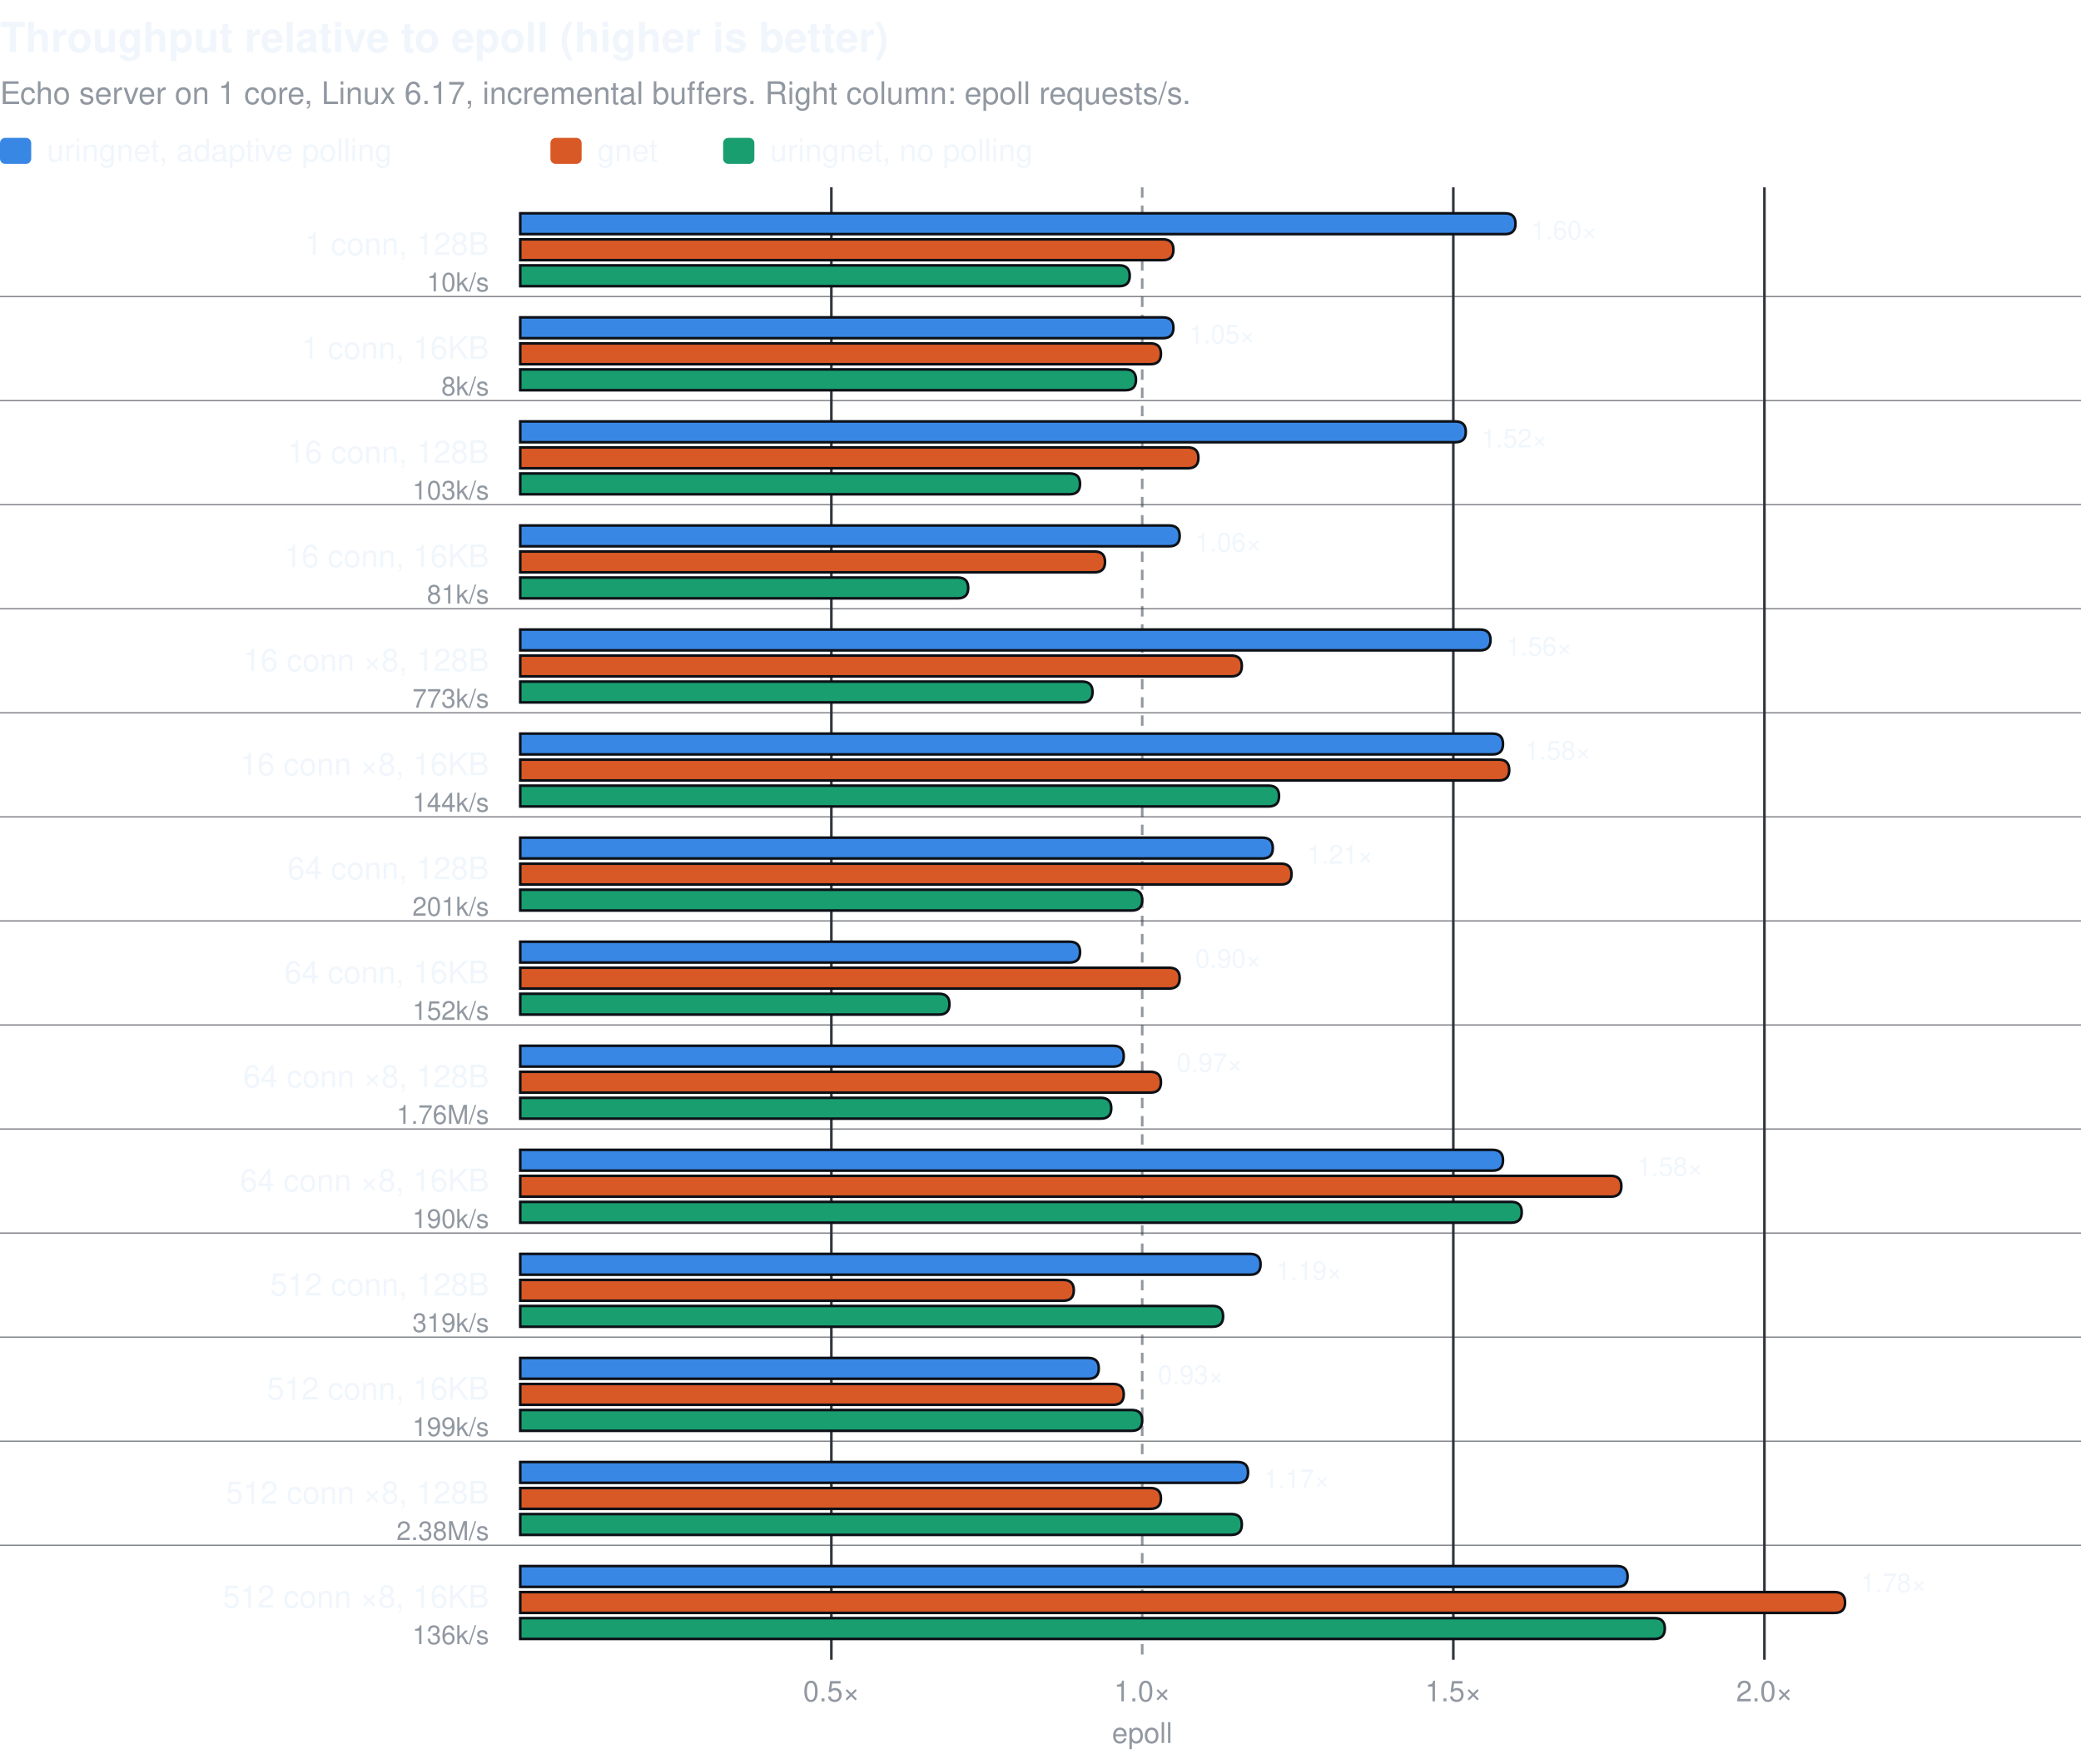
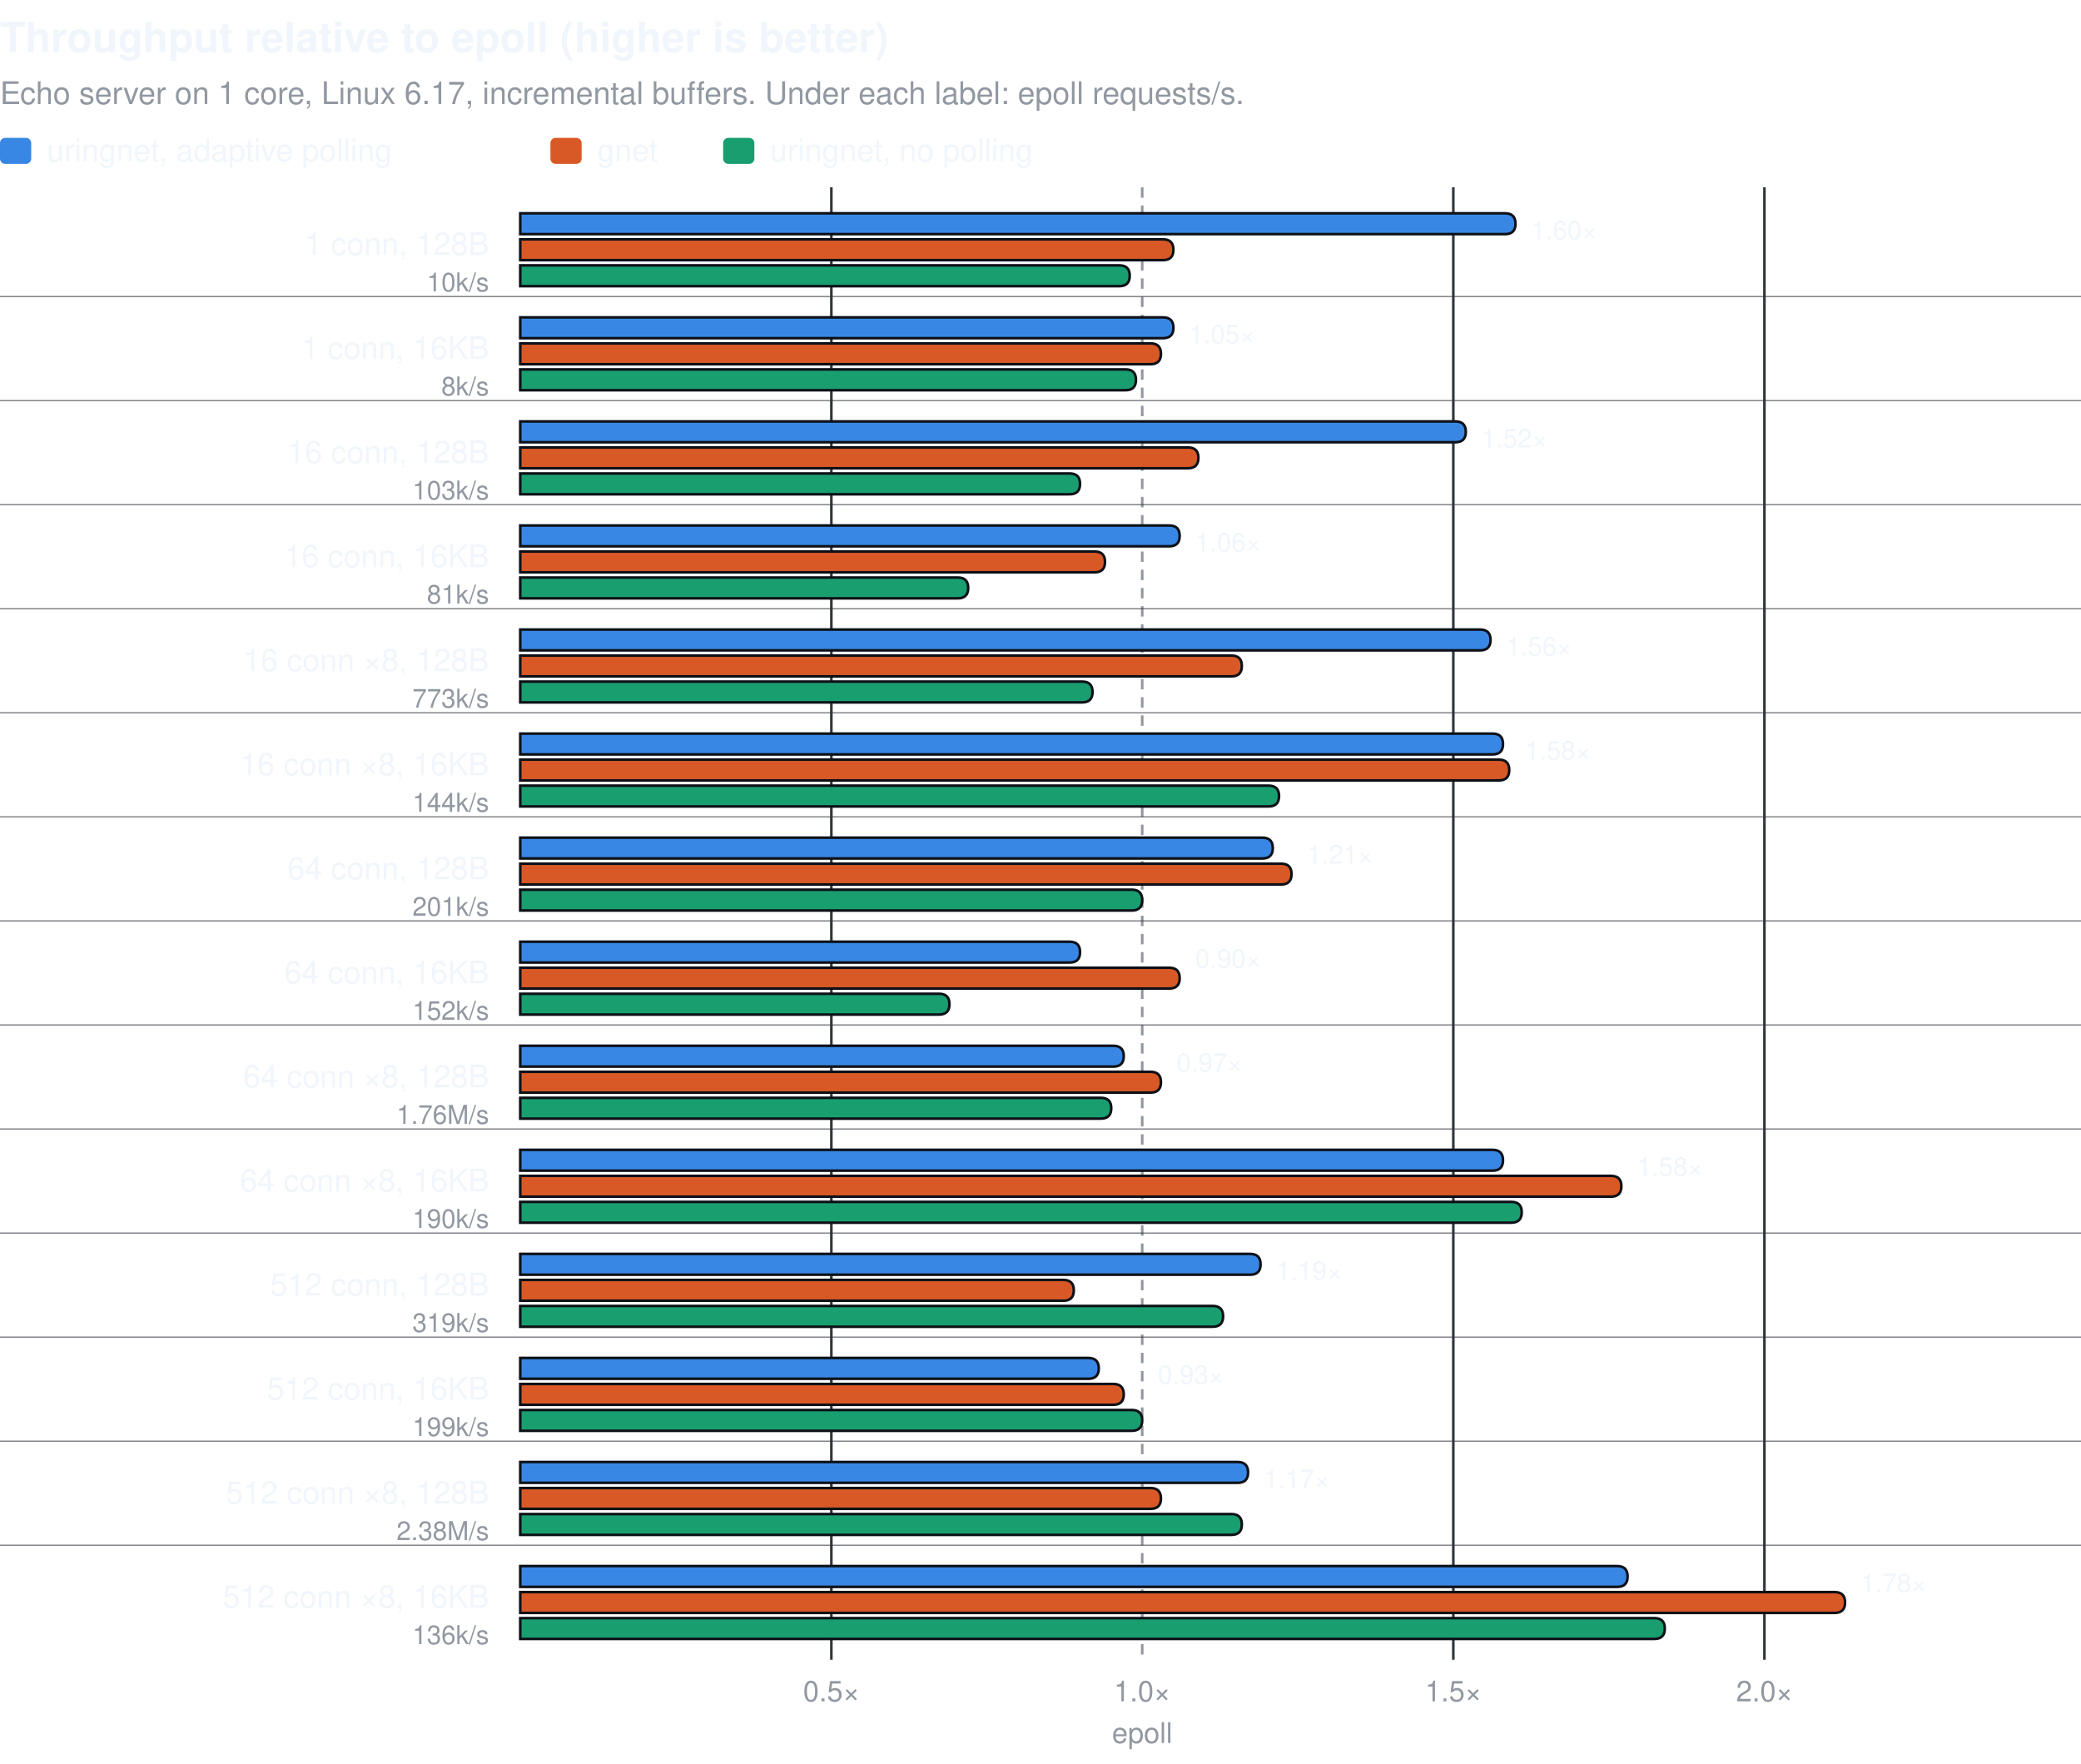
<svg xmlns="http://www.w3.org/2000/svg" width="800" height="678" viewBox="0 0 800 678" font-family="-apple-system, BlinkMacSystemFont, 'Segoe UI', Helvetica, Arial, sans-serif" role="img">
  <text x="0.0" y="20.0" fill="#f0f6fc" font-size="16" text-anchor="start" font-weight="600">Throughput relative to epoll (higher is better)</text>
-   <text x="0.0" y="40.0" fill="#9198a1" font-size="12" text-anchor="start" font-weight="normal">Echo server on 1 core, Linux 6.17, incremental buffers. Right column: epoll requests/s.</text>
+   <text x="0.0" y="40.0" fill="#9198a1" font-size="12" text-anchor="start" font-weight="normal">Echo server on 1 core, Linux 6.17, incremental buffers. Under each label: epoll requests/s.</text>
  <rect x="0" y="53" width="12" height="10" rx="2" fill="#3987e5" />
  <text x="18.0" y="62.0" fill="#f0f6fc" font-size="12" text-anchor="start" font-weight="normal">uringnet, adaptive polling</text>
  <rect x="211.6" y="53" width="12" height="10" rx="2" fill="#d95926" />
  <text x="229.6" y="62.0" fill="#f0f6fc" font-size="12" text-anchor="start" font-weight="normal">gnet</text>
  <rect x="278.0" y="53" width="12" height="10" rx="2" fill="#199e70" />
  <text x="296.0" y="62.0" fill="#f0f6fc" font-size="12" text-anchor="start" font-weight="normal">uringnet, no polling</text>
  <line x1="319.6" y1="72" x2="319.6" y2="638" stroke="#30363d" stroke-width="1" />
  <text x="319.6" y="654.0" fill="#9198a1" font-size="11" text-anchor="middle" font-weight="normal">0.5×</text>
  <line x1="439.1" y1="72" x2="439.1" y2="638" stroke="#9198a1" stroke-width="1" stroke-dasharray="4 3" />
  <text x="439.1" y="654.0" fill="#9198a1" font-size="11" text-anchor="middle" font-weight="normal">1.0×</text>
  <line x1="558.7" y1="72" x2="558.7" y2="638" stroke="#30363d" stroke-width="1" />
  <text x="558.7" y="654.0" fill="#9198a1" font-size="11" text-anchor="middle" font-weight="normal">1.5×</text>
  <line x1="678.3" y1="72" x2="678.3" y2="638" stroke="#30363d" stroke-width="1" />
  <text x="678.3" y="654.0" fill="#9198a1" font-size="11" text-anchor="middle" font-weight="normal">2.0×</text>
  <text x="439.1" y="670.0" fill="#9198a1" font-size="11" text-anchor="middle" font-weight="normal">epoll</text>
  <text x="188.0" y="98.0" fill="#f0f6fc" font-size="12" text-anchor="end" font-weight="normal">1 conn, 128B</text>
  <text x="188.0" y="112.0" fill="#9198a1" font-size="10" text-anchor="end" font-weight="normal">10k/s</text>
  <path d="M200.0,82.0 H578.6 Q582.6,82.0 582.6,86.0 V86.0 Q582.6,90.0 578.6,90.0 H200.0 Z" fill="#3987e5" stroke="#0d1117" stroke-width="1" />
  <path d="M200.0,92.0 H447.1 Q451.1,92.0 451.1,96.0 V96.0 Q451.1,100.0 447.1,100.0 H200.0 Z" fill="#d95926" stroke="#0d1117" stroke-width="1" />
  <path d="M200.0,102.0 H430.3 Q434.3,102.0 434.3,106.0 V106.0 Q434.3,110.0 430.3,110.0 H200.0 Z" fill="#199e70" stroke="#0d1117" stroke-width="1" />
  <text x="588.6" y="92.0" fill="#f0f6fc" font-size="10" text-anchor="start" font-weight="normal">1.60×</text>
  <line x1="0" y1="114" x2="800" y2="114" stroke="#30363d" stroke-width="0.5" opacity="0.6" />
  <text x="188.0" y="138.0" fill="#f0f6fc" font-size="12" text-anchor="end" font-weight="normal">1 conn, 16KB</text>
  <text x="188.0" y="152.0" fill="#9198a1" font-size="10" text-anchor="end" font-weight="normal">8k/s</text>
  <path d="M200.0,122.0 H447.1 Q451.1,122.0 451.1,126.0 V126.0 Q451.1,130.0 447.1,130.0 H200.0 Z" fill="#3987e5" stroke="#0d1117" stroke-width="1" />
  <path d="M200.0,132.0 H442.3 Q446.3,132.0 446.3,136.0 V136.0 Q446.3,140.0 442.3,140.0 H200.0 Z" fill="#d95926" stroke="#0d1117" stroke-width="1" />
  <path d="M200.0,142.0 H432.7 Q436.7,142.0 436.7,146.0 V146.0 Q436.7,150.0 432.7,150.0 H200.0 Z" fill="#199e70" stroke="#0d1117" stroke-width="1" />
  <text x="457.1" y="132.0" fill="#f0f6fc" font-size="10" text-anchor="start" font-weight="normal">1.05×</text>
  <line x1="0" y1="154" x2="800" y2="154" stroke="#30363d" stroke-width="0.5" opacity="0.6" />
  <text x="188.0" y="178.0" fill="#f0f6fc" font-size="12" text-anchor="end" font-weight="normal">16 conn, 128B</text>
  <text x="188.0" y="192.0" fill="#9198a1" font-size="10" text-anchor="end" font-weight="normal">103k/s</text>
  <path d="M200.0,162.0 H559.5 Q563.5,162.0 563.5,166.0 V166.0 Q563.5,170.0 559.5,170.0 H200.0 Z" fill="#3987e5" stroke="#0d1117" stroke-width="1" />
  <path d="M200.0,172.0 H456.7 Q460.7,172.0 460.7,176.0 V176.0 Q460.7,180.0 456.7,180.0 H200.0 Z" fill="#d95926" stroke="#0d1117" stroke-width="1" />
  <path d="M200.0,182.0 H411.2 Q415.2,182.0 415.2,186.0 V186.0 Q415.2,190.0 411.2,190.0 H200.0 Z" fill="#199e70" stroke="#0d1117" stroke-width="1" />
  <text x="569.5" y="172.0" fill="#f0f6fc" font-size="10" text-anchor="start" font-weight="normal">1.52×</text>
  <line x1="0" y1="194" x2="800" y2="194" stroke="#30363d" stroke-width="0.5" opacity="0.6" />
  <text x="188.0" y="218.0" fill="#f0f6fc" font-size="12" text-anchor="end" font-weight="normal">16 conn, 16KB</text>
  <text x="188.0" y="232.0" fill="#9198a1" font-size="10" text-anchor="end" font-weight="normal">81k/s</text>
  <path d="M200.0,202.0 H449.5 Q453.5,202.0 453.5,206.0 V206.0 Q453.5,210.0 449.5,210.0 H200.0 Z" fill="#3987e5" stroke="#0d1117" stroke-width="1" />
  <path d="M200.0,212.0 H420.8 Q424.8,212.0 424.8,216.0 V216.0 Q424.8,220.0 420.8,220.0 H200.0 Z" fill="#d95926" stroke="#0d1117" stroke-width="1" />
  <path d="M200.0,222.0 H368.2 Q372.2,222.0 372.2,226.0 V226.0 Q372.2,230.0 368.2,230.0 H200.0 Z" fill="#199e70" stroke="#0d1117" stroke-width="1" />
  <text x="459.5" y="212.0" fill="#f0f6fc" font-size="10" text-anchor="start" font-weight="normal">1.06×</text>
  <line x1="0" y1="234" x2="800" y2="234" stroke="#30363d" stroke-width="0.5" opacity="0.6" />
  <text x="188.0" y="258.0" fill="#f0f6fc" font-size="12" text-anchor="end" font-weight="normal">16 conn ×8, 128B</text>
  <text x="188.0" y="272.0" fill="#9198a1" font-size="10" text-anchor="end" font-weight="normal">773k/s</text>
  <path d="M200.0,242.0 H569.0 Q573.0,242.0 573.0,246.0 V246.0 Q573.0,250.0 569.0,250.0 H200.0 Z" fill="#3987e5" stroke="#0d1117" stroke-width="1" />
  <path d="M200.0,252.0 H473.4 Q477.4,252.0 477.4,256.0 V256.0 Q477.4,260.0 473.4,260.0 H200.0 Z" fill="#d95926" stroke="#0d1117" stroke-width="1" />
  <path d="M200.0,262.0 H416.0 Q420.0,262.0 420.0,266.0 V266.0 Q420.0,270.0 416.0,270.0 H200.0 Z" fill="#199e70" stroke="#0d1117" stroke-width="1" />
  <text x="579.0" y="252.0" fill="#f0f6fc" font-size="10" text-anchor="start" font-weight="normal">1.56×</text>
  <line x1="0" y1="274" x2="800" y2="274" stroke="#30363d" stroke-width="0.5" opacity="0.6" />
  <text x="188.0" y="298.0" fill="#f0f6fc" font-size="12" text-anchor="end" font-weight="normal">16 conn ×8, 16KB</text>
  <text x="188.0" y="312.0" fill="#9198a1" font-size="10" text-anchor="end" font-weight="normal">144k/s</text>
  <path d="M200.0,282.0 H573.8 Q577.8,282.0 577.8,286.0 V286.0 Q577.8,290.0 573.8,290.0 H200.0 Z" fill="#3987e5" stroke="#0d1117" stroke-width="1" />
  <path d="M200.0,292.0 H576.2 Q580.2,292.0 580.2,296.0 V296.0 Q580.2,300.0 576.2,300.0 H200.0 Z" fill="#d95926" stroke="#0d1117" stroke-width="1" />
  <path d="M200.0,302.0 H487.7 Q491.7,302.0 491.7,306.0 V306.0 Q491.7,310.0 487.7,310.0 H200.0 Z" fill="#199e70" stroke="#0d1117" stroke-width="1" />
  <text x="586.2" y="292.0" fill="#f0f6fc" font-size="10" text-anchor="start" font-weight="normal">1.58×</text>
  <line x1="0" y1="314" x2="800" y2="314" stroke="#30363d" stroke-width="0.5" opacity="0.6" />
  <text x="188.0" y="338.0" fill="#f0f6fc" font-size="12" text-anchor="end" font-weight="normal">64 conn, 128B</text>
  <text x="188.0" y="352.0" fill="#9198a1" font-size="10" text-anchor="end" font-weight="normal">201k/s</text>
  <path d="M200.0,322.0 H485.3 Q489.3,322.0 489.3,326.0 V326.0 Q489.3,330.0 485.3,330.0 H200.0 Z" fill="#3987e5" stroke="#0d1117" stroke-width="1" />
  <path d="M200.0,332.0 H492.5 Q496.5,332.0 496.5,336.0 V336.0 Q496.5,340.0 492.5,340.0 H200.0 Z" fill="#d95926" stroke="#0d1117" stroke-width="1" />
  <path d="M200.0,342.0 H435.1 Q439.1,342.0 439.1,346.0 V346.0 Q439.1,350.0 435.1,350.0 H200.0 Z" fill="#199e70" stroke="#0d1117" stroke-width="1" />
  <text x="502.5" y="332.0" fill="#f0f6fc" font-size="10" text-anchor="start" font-weight="normal">1.21×</text>
  <line x1="0" y1="354" x2="800" y2="354" stroke="#30363d" stroke-width="0.5" opacity="0.6" />
  <text x="188.0" y="378.0" fill="#f0f6fc" font-size="12" text-anchor="end" font-weight="normal">64 conn, 16KB</text>
  <text x="188.0" y="392.0" fill="#9198a1" font-size="10" text-anchor="end" font-weight="normal">152k/s</text>
  <path d="M200.0,362.0 H411.2 Q415.2,362.0 415.2,366.0 V366.0 Q415.2,370.0 411.2,370.0 H200.0 Z" fill="#3987e5" stroke="#0d1117" stroke-width="1" />
  <path d="M200.0,372.0 H449.5 Q453.5,372.0 453.5,376.0 V376.0 Q453.5,380.0 449.5,380.0 H200.0 Z" fill="#d95926" stroke="#0d1117" stroke-width="1" />
  <path d="M200.0,382.0 H361.0 Q365.0,382.0 365.0,386.0 V386.0 Q365.0,390.0 361.0,390.0 H200.0 Z" fill="#199e70" stroke="#0d1117" stroke-width="1" />
  <text x="459.5" y="372.0" fill="#f0f6fc" font-size="10" text-anchor="start" font-weight="normal">0.90×</text>
  <line x1="0" y1="394" x2="800" y2="394" stroke="#30363d" stroke-width="0.5" opacity="0.6" />
  <text x="188.0" y="418.0" fill="#f0f6fc" font-size="12" text-anchor="end" font-weight="normal">64 conn ×8, 128B</text>
  <text x="188.0" y="432.0" fill="#9198a1" font-size="10" text-anchor="end" font-weight="normal">1.76M/s</text>
  <path d="M200.0,402.0 H428.0 Q432.0,402.0 432.0,406.0 V406.0 Q432.0,410.0 428.0,410.0 H200.0 Z" fill="#3987e5" stroke="#0d1117" stroke-width="1" />
  <path d="M200.0,412.0 H442.3 Q446.3,412.0 446.3,416.0 V416.0 Q446.3,420.0 442.3,420.0 H200.0 Z" fill="#d95926" stroke="#0d1117" stroke-width="1" />
  <path d="M200.0,422.0 H423.2 Q427.2,422.0 427.2,426.0 V426.0 Q427.2,430.0 423.2,430.0 H200.0 Z" fill="#199e70" stroke="#0d1117" stroke-width="1" />
  <text x="452.3" y="412.0" fill="#f0f6fc" font-size="10" text-anchor="start" font-weight="normal">0.97×</text>
  <line x1="0" y1="434" x2="800" y2="434" stroke="#30363d" stroke-width="0.5" opacity="0.6" />
  <text x="188.0" y="458.0" fill="#f0f6fc" font-size="12" text-anchor="end" font-weight="normal">64 conn ×8, 16KB</text>
  <text x="188.0" y="472.0" fill="#9198a1" font-size="10" text-anchor="end" font-weight="normal">190k/s</text>
  <path d="M200.0,442.0 H573.8 Q577.8,442.0 577.8,446.0 V446.0 Q577.8,450.0 573.8,450.0 H200.0 Z" fill="#3987e5" stroke="#0d1117" stroke-width="1" />
  <path d="M200.0,452.0 H619.3 Q623.3,452.0 623.3,456.0 V456.0 Q623.3,460.0 619.3,460.0 H200.0 Z" fill="#d95926" stroke="#0d1117" stroke-width="1" />
  <path d="M200.0,462.0 H581.0 Q585.0,462.0 585.0,466.0 V466.0 Q585.0,470.0 581.0,470.0 H200.0 Z" fill="#199e70" stroke="#0d1117" stroke-width="1" />
  <text x="629.3" y="452.0" fill="#f0f6fc" font-size="10" text-anchor="start" font-weight="normal">1.58×</text>
  <line x1="0" y1="474" x2="800" y2="474" stroke="#30363d" stroke-width="0.5" opacity="0.6" />
  <text x="188.0" y="498.0" fill="#f0f6fc" font-size="12" text-anchor="end" font-weight="normal">512 conn, 128B</text>
  <text x="188.0" y="512.0" fill="#9198a1" font-size="10" text-anchor="end" font-weight="normal">319k/s</text>
  <path d="M200.0,482.0 H480.6 Q484.6,482.0 484.6,486.0 V486.0 Q484.6,490.0 480.6,490.0 H200.0 Z" fill="#3987e5" stroke="#0d1117" stroke-width="1" />
  <path d="M200.0,492.0 H408.8 Q412.8,492.0 412.8,496.0 V496.0 Q412.8,500.0 408.8,500.0 H200.0 Z" fill="#d95926" stroke="#0d1117" stroke-width="1" />
  <path d="M200.0,502.0 H466.2 Q470.2,502.0 470.2,506.0 V506.0 Q470.2,510.0 466.2,510.0 H200.0 Z" fill="#199e70" stroke="#0d1117" stroke-width="1" />
  <text x="490.6" y="492.0" fill="#f0f6fc" font-size="10" text-anchor="start" font-weight="normal">1.19×</text>
  <line x1="0" y1="514" x2="800" y2="514" stroke="#30363d" stroke-width="0.5" opacity="0.6" />
  <text x="188.0" y="538.0" fill="#f0f6fc" font-size="12" text-anchor="end" font-weight="normal">512 conn, 16KB</text>
  <text x="188.0" y="552.0" fill="#9198a1" font-size="10" text-anchor="end" font-weight="normal">199k/s</text>
  <path d="M200.0,522.0 H418.4 Q422.4,522.0 422.4,526.0 V526.0 Q422.4,530.0 418.4,530.0 H200.0 Z" fill="#3987e5" stroke="#0d1117" stroke-width="1" />
  <path d="M200.0,532.0 H428.0 Q432.0,532.0 432.0,536.0 V536.0 Q432.0,540.0 428.0,540.0 H200.0 Z" fill="#d95926" stroke="#0d1117" stroke-width="1" />
  <path d="M200.0,542.0 H435.1 Q439.1,542.0 439.1,546.0 V546.0 Q439.1,550.0 435.1,550.0 H200.0 Z" fill="#199e70" stroke="#0d1117" stroke-width="1" />
  <text x="445.1" y="532.0" fill="#f0f6fc" font-size="10" text-anchor="start" font-weight="normal">0.93×</text>
  <line x1="0" y1="554" x2="800" y2="554" stroke="#30363d" stroke-width="0.5" opacity="0.6" />
  <text x="188.0" y="578.0" fill="#f0f6fc" font-size="12" text-anchor="end" font-weight="normal">512 conn ×8, 128B</text>
  <text x="188.0" y="592.0" fill="#9198a1" font-size="10" text-anchor="end" font-weight="normal">2.38M/s</text>
  <path d="M200.0,562.0 H475.8 Q479.8,562.0 479.8,566.0 V566.0 Q479.8,570.0 475.8,570.0 H200.0 Z" fill="#3987e5" stroke="#0d1117" stroke-width="1" />
  <path d="M200.0,572.0 H442.3 Q446.3,572.0 446.3,576.0 V576.0 Q446.3,580.0 442.3,580.0 H200.0 Z" fill="#d95926" stroke="#0d1117" stroke-width="1" />
  <path d="M200.0,582.0 H473.4 Q477.4,582.0 477.4,586.0 V586.0 Q477.4,590.0 473.4,590.0 H200.0 Z" fill="#199e70" stroke="#0d1117" stroke-width="1" />
  <text x="485.8" y="572.0" fill="#f0f6fc" font-size="10" text-anchor="start" font-weight="normal">1.17×</text>
  <line x1="0" y1="594" x2="800" y2="594" stroke="#30363d" stroke-width="0.5" opacity="0.6" />
  <text x="188.0" y="618.0" fill="#f0f6fc" font-size="12" text-anchor="end" font-weight="normal">512 conn ×8, 16KB</text>
  <text x="188.0" y="632.0" fill="#9198a1" font-size="10" text-anchor="end" font-weight="normal">136k/s</text>
  <path d="M200.0,602.0 H621.7 Q625.7,602.0 625.7,606.0 V606.0 Q625.7,610.0 621.7,610.0 H200.0 Z" fill="#3987e5" stroke="#0d1117" stroke-width="1" />
  <path d="M200.0,612.0 H705.3 Q709.3,612.0 709.3,616.0 V616.0 Q709.3,620.0 705.3,620.0 H200.0 Z" fill="#d95926" stroke="#0d1117" stroke-width="1" />
  <path d="M200.0,622.0 H636.0 Q640.0,622.0 640.0,626.0 V626.0 Q640.0,630.0 636.0,630.0 H200.0 Z" fill="#199e70" stroke="#0d1117" stroke-width="1" />
  <text x="715.3" y="612.0" fill="#f0f6fc" font-size="10" text-anchor="start" font-weight="normal">1.78×</text>
</svg>
